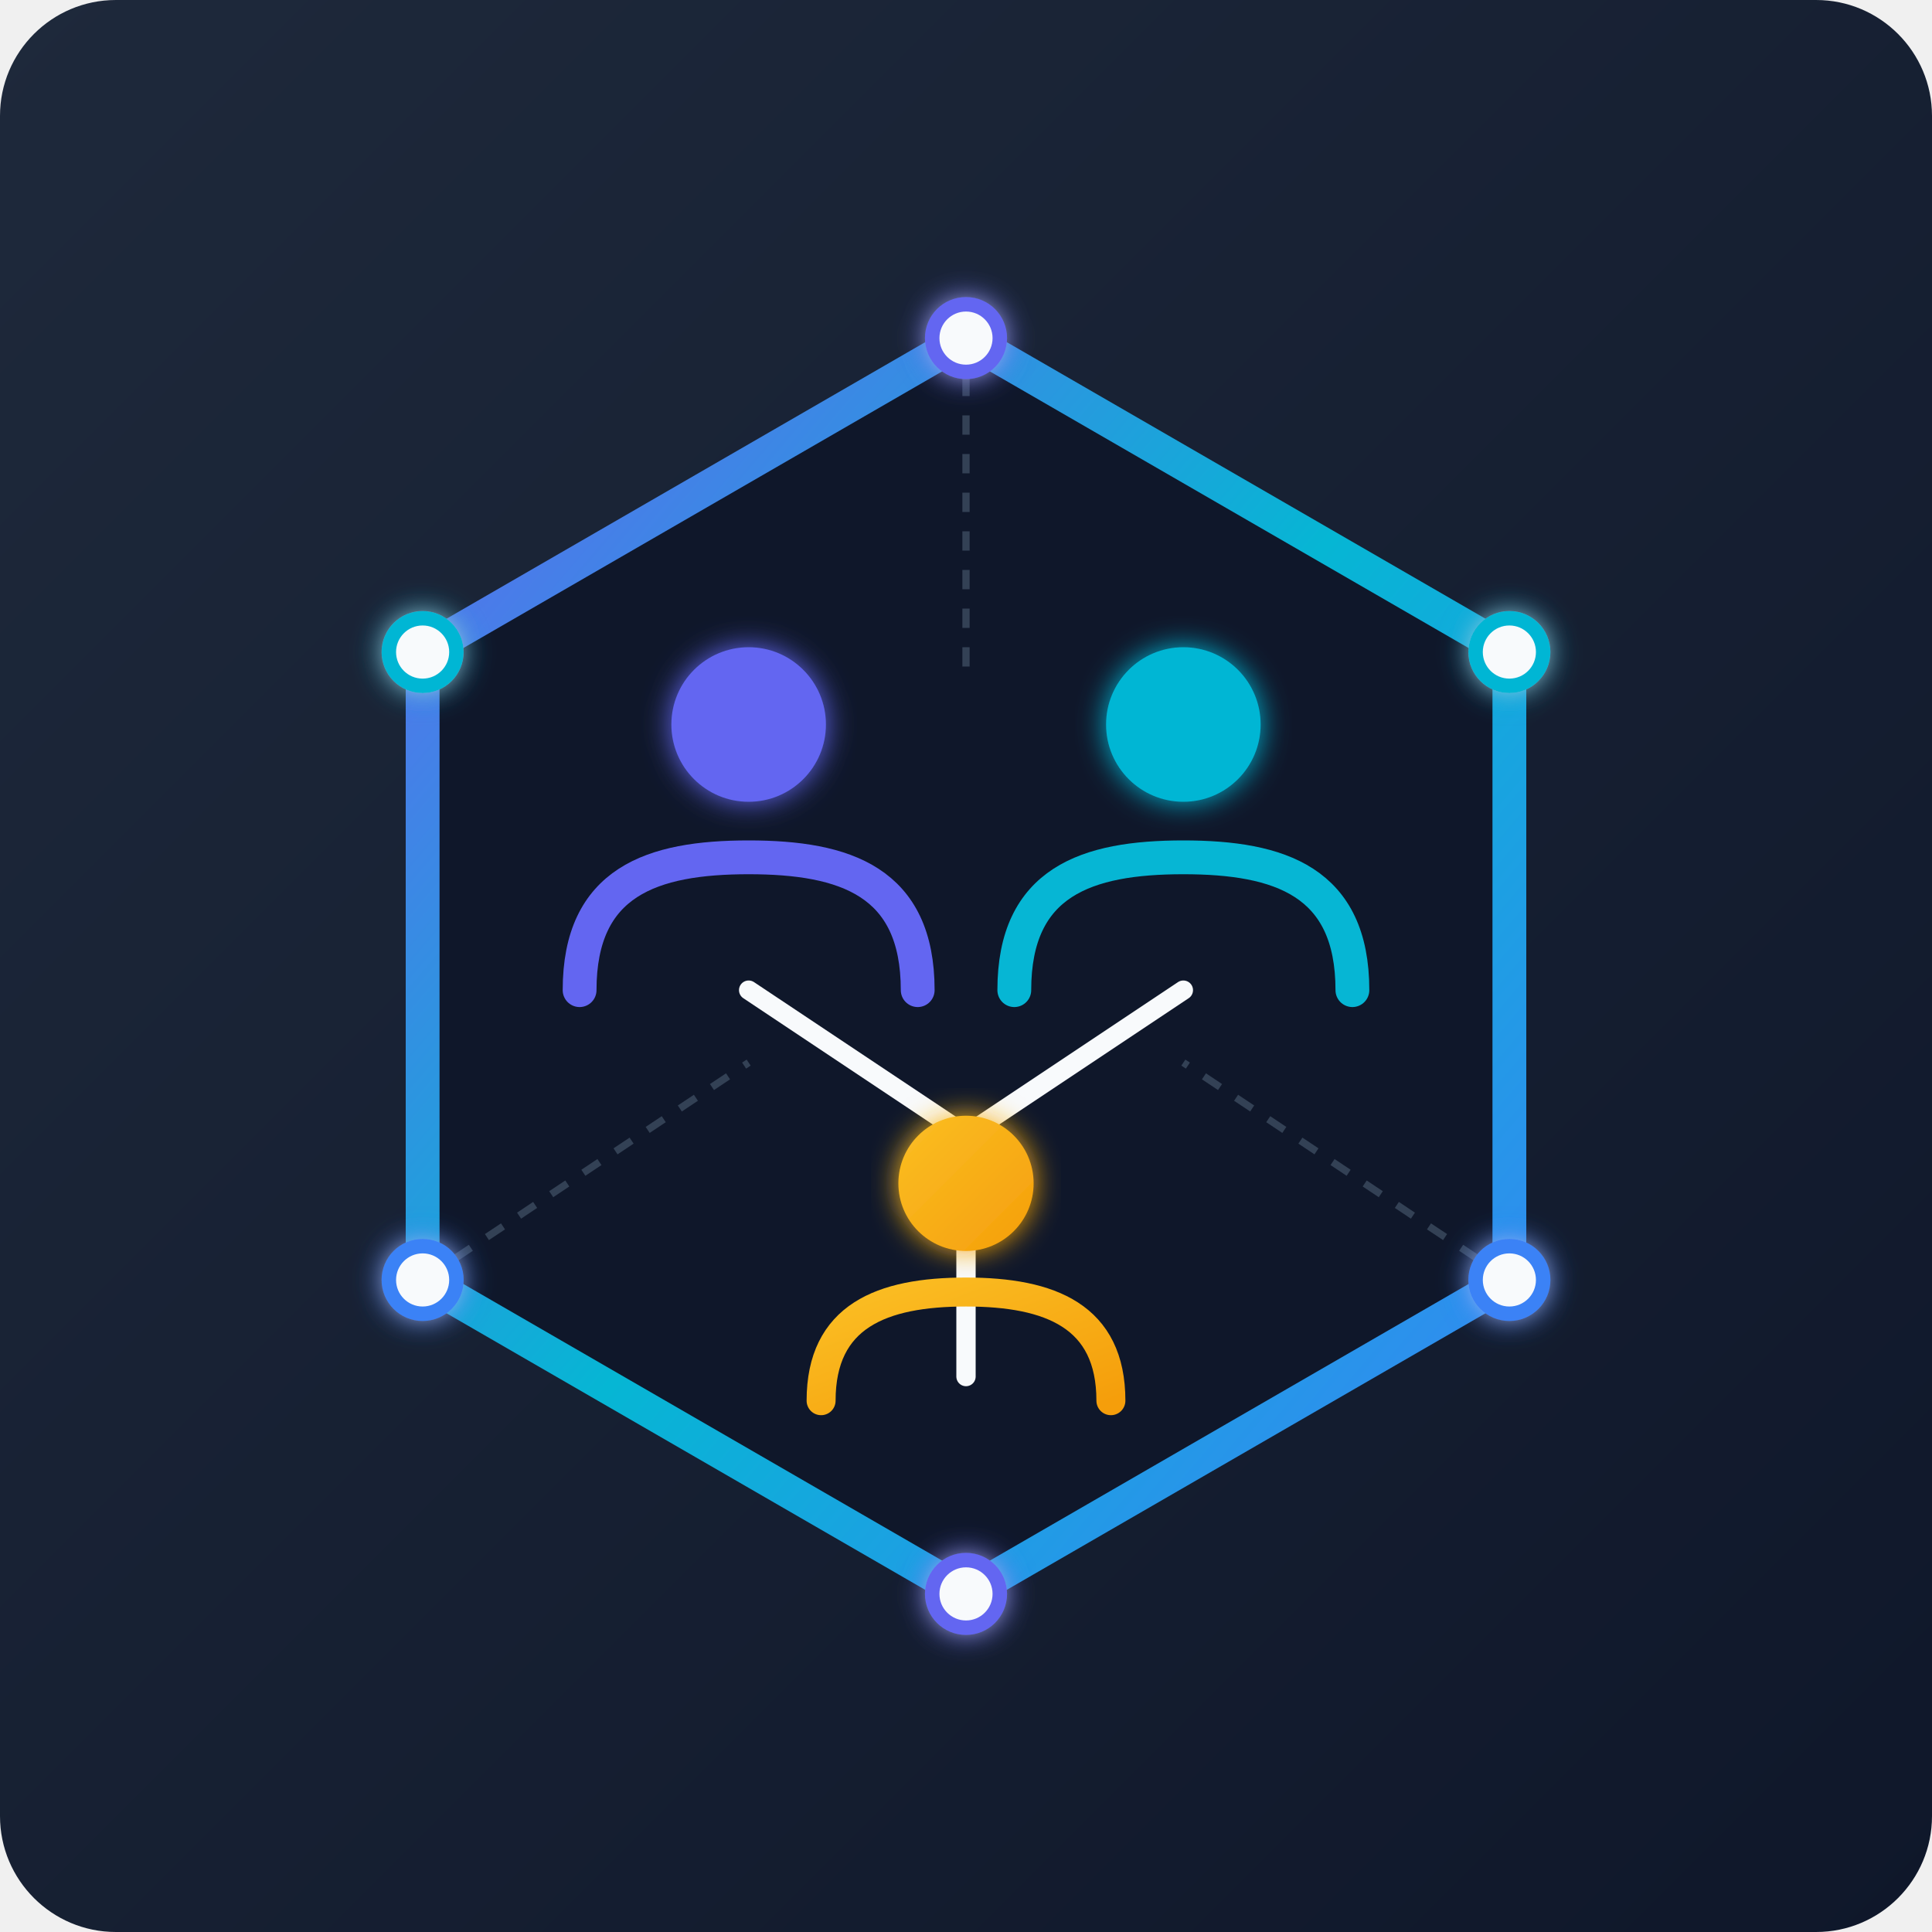
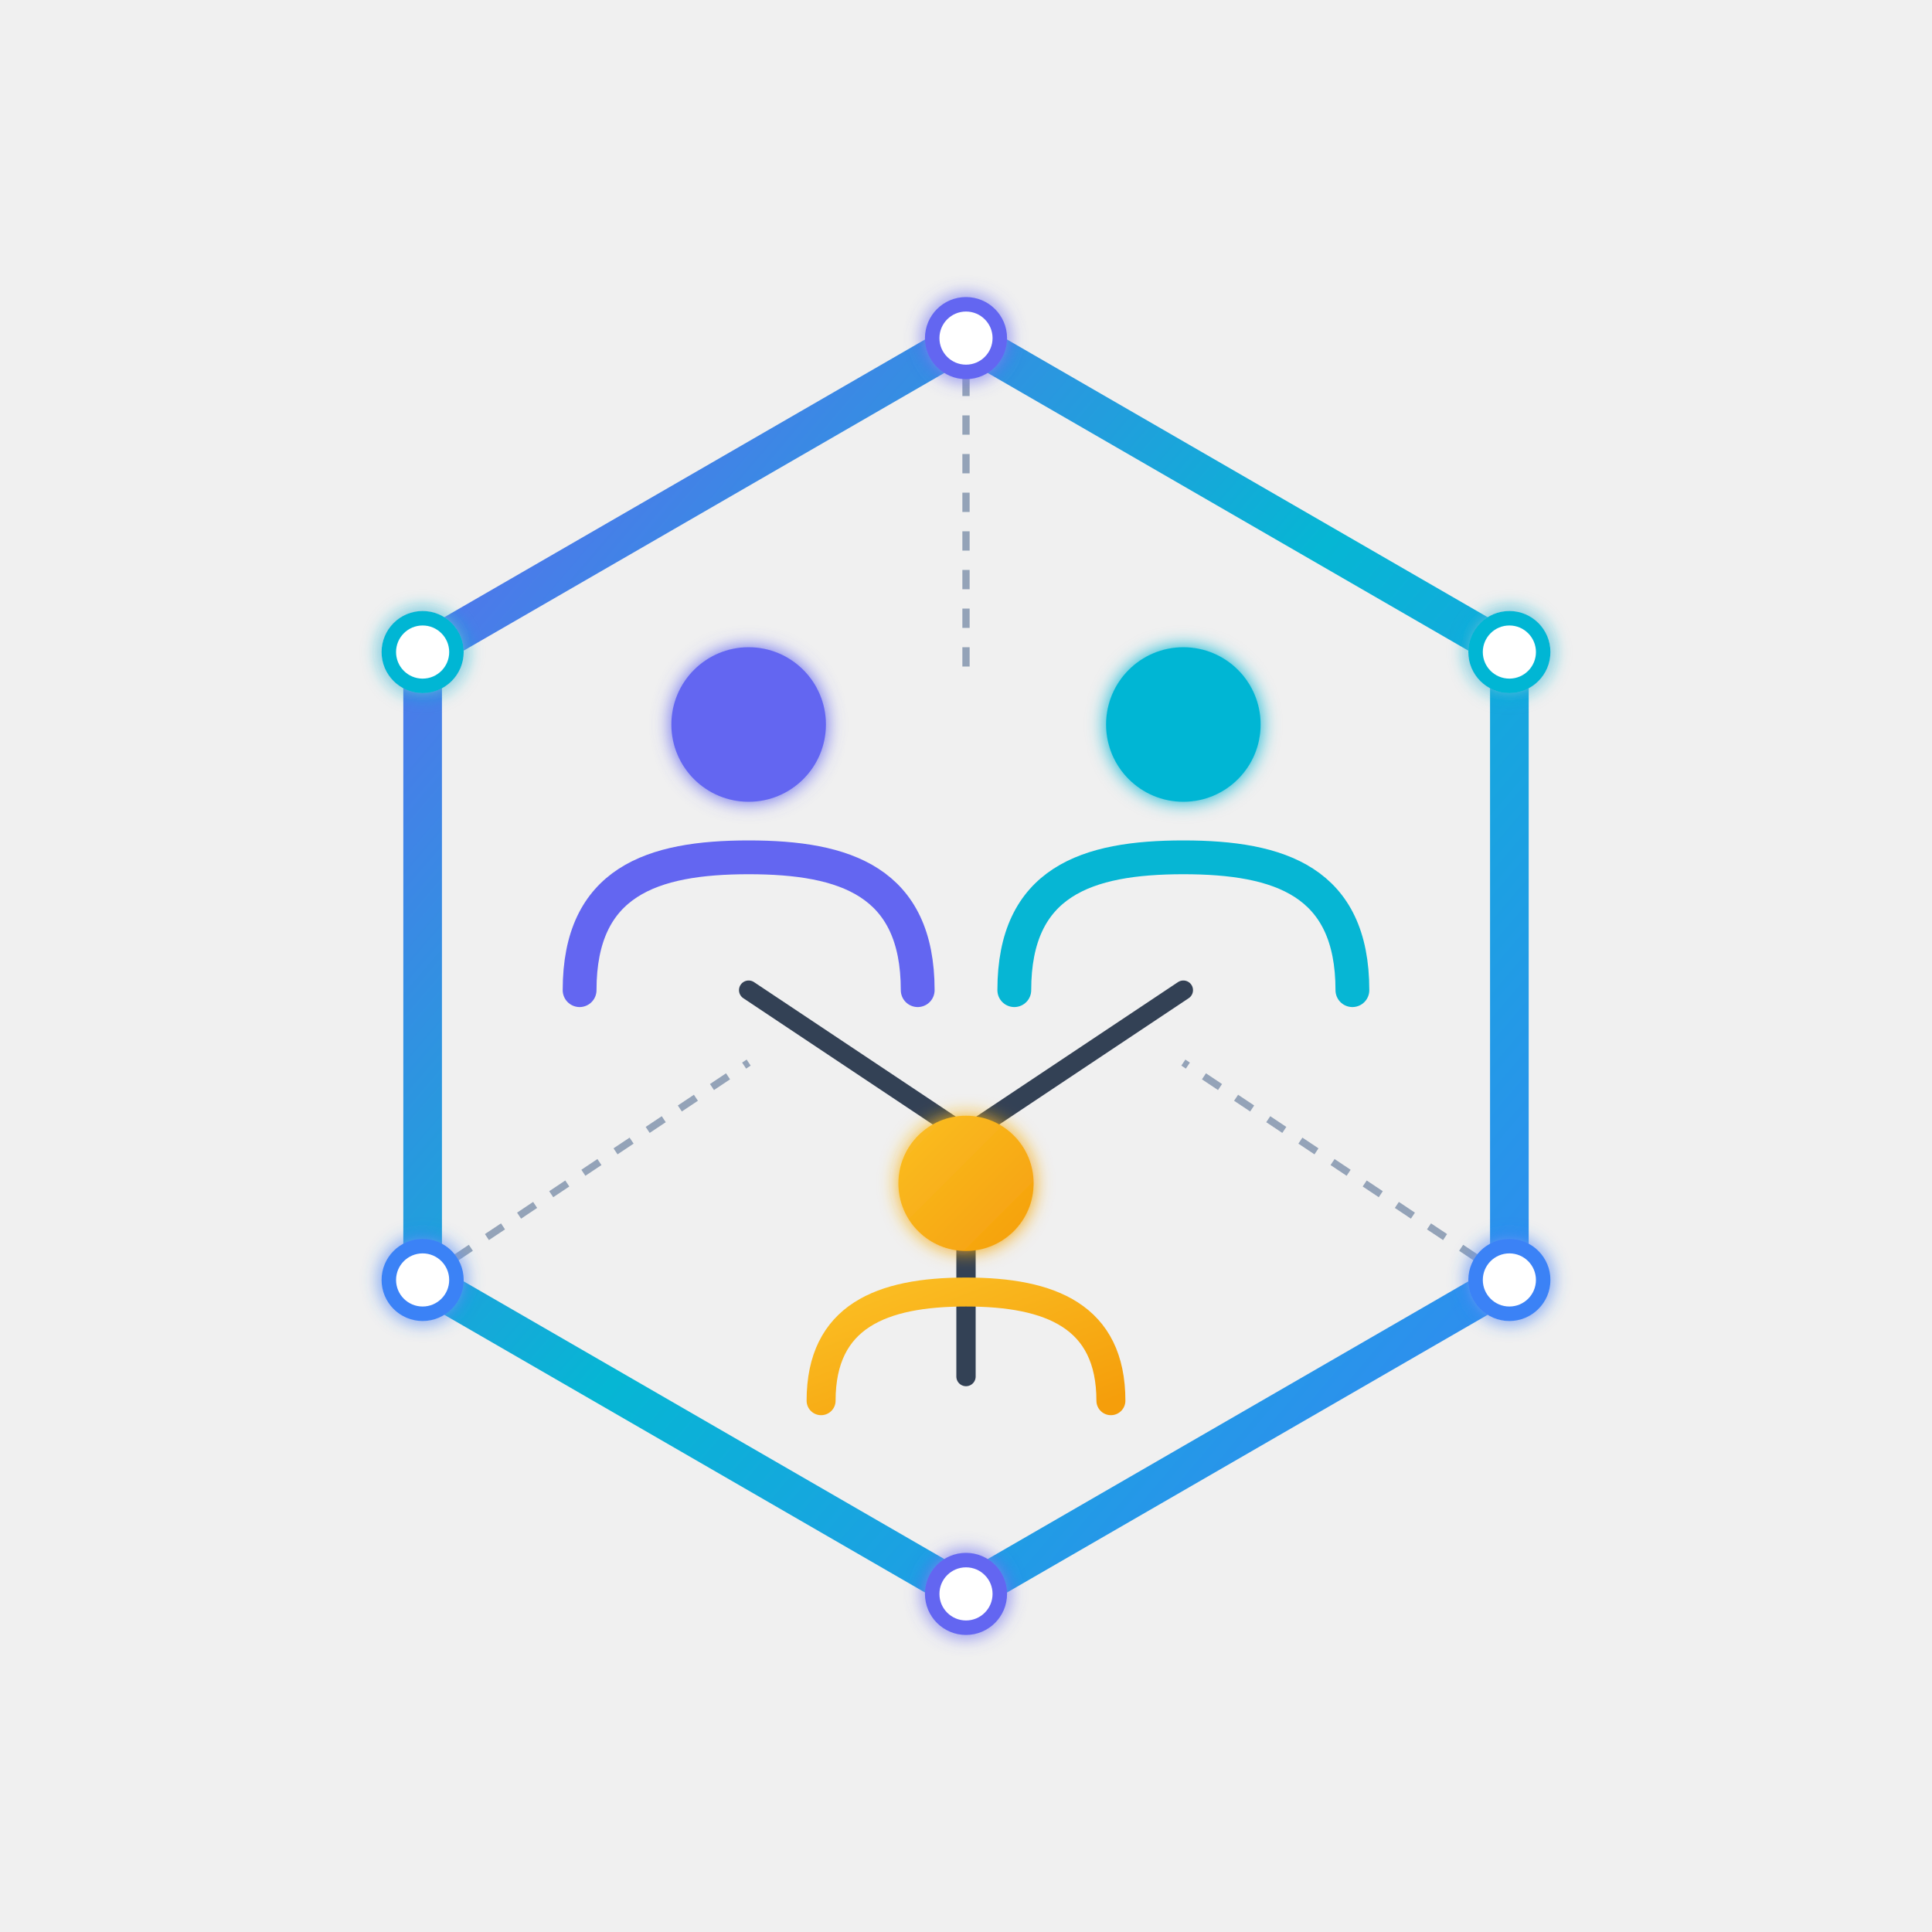
<svg xmlns="http://www.w3.org/2000/svg" viewBox="0 0 800 800" width="800" height="800">
  <defs>
-     <linearGradient id="bgGrad3" x1="0%" y1="0%" x2="100%" y2="100%">
-       <stop offset="0%" stop-color="#1E293B" />
-       <stop offset="100%" stop-color="#0F172A" />
-     </linearGradient>
    <linearGradient id="hexGrad" x1="0%" y1="0%" x2="100%" y2="100%">
      <stop offset="0%" stop-color="#6366F1" />
      <stop offset="50%" stop-color="#06B6D4" />
      <stop offset="100%" stop-color="#3B82F6" />
    </linearGradient>
    <linearGradient id="avatarAmber" x1="0%" y1="0%" x2="100%" y2="100%">
      <stop offset="0%" stop-color="#FBBF24" />
      <stop offset="100%" stop-color="#F59E0B" />
    </linearGradient>
    <filter id="softGlow" x="-20%" y="-20%" width="140%" height="140%">
-       <feGaussianBlur stdDeviation="6" result="blur" />
+       <feGaussianBlur stdDeviation="4" result="blur" />
      <feComposite in="SourceGraphic" in2="blur" operator="over" />
    </filter>
  </defs>
-   <rect width="800" height="800" rx="48" fill="url(#bgGrad3)" />
-   <polygon points="     400,140     625,270     625,530     400,660     175,530     175,270" fill="#0F172A" stroke="url(#hexGrad)" stroke-width="14" stroke-linejoin="round" />
-   <g stroke="#334155" stroke-width="3" stroke-dasharray="8 8" fill="none">
+   <polygon points="     400,140     625,270     625,530     400,660     175,530     175,270" fill="none" stroke="url(#hexGrad)" stroke-width="16" stroke-linejoin="round" />
+   <g stroke="#94A3B8" stroke-width="3" stroke-dasharray="8 8" fill="none">
    <line x1="400" y1="140" x2="400" y2="280" />
    <line x1="175" y1="530" x2="310" y2="440" />
    <line x1="625" y1="530" x2="490" y2="440" />
  </g>
  <g>
    <circle cx="310" cy="300" r="32" fill="#6366F1" filter="url(#softGlow)" />
    <path d="M240,410 C240,365 270,355 310,355 C350,355 380,365 380,410" fill="none" stroke="#6366F1" stroke-width="14" stroke-linecap="round" />
  </g>
  <g>
    <circle cx="490" cy="300" r="32" fill="#06B6D4" filter="url(#softGlow)" />
    <path d="M420,410 C420,365 450,355 490,355 C530,355 560,365 560,410" fill="none" stroke="#06B6D4" stroke-width="14" stroke-linecap="round" />
  </g>
  <g>
-     <path d="M310,410 L400,470 L490,410" fill="none" stroke="#F8FAFC" stroke-width="8" stroke-linecap="round" />
-     <line x1="400" y1="470" x2="400" y2="570" stroke="#F8FAFC" stroke-width="8" stroke-linecap="round" />
+     <path d="M310,410 L400,470 L490,410" fill="none" stroke="#334155" stroke-width="8" stroke-linecap="round" />
+     <line x1="400" y1="470" x2="400" y2="570" stroke="#334155" stroke-width="8" stroke-linecap="round" />
    <circle cx="400" cy="490" r="28" fill="url(#avatarAmber)" filter="url(#softGlow)" />
    <path d="M340,580 C340,545 365,535 400,535 C435,535 460,545 460,580" fill="none" stroke="url(#avatarAmber)" stroke-width="12" stroke-linecap="round" />
  </g>
-   <g fill="#F8FAFC" filter="url(#softGlow)">
+   <g fill="#FFFFFF" filter="url(#softGlow)">
    <circle cx="400" cy="140" r="14" stroke="#6366F1" stroke-width="6" />
    <circle cx="625" cy="270" r="14" stroke="#06B6D4" stroke-width="6" />
    <circle cx="625" cy="530" r="14" stroke="#3B82F6" stroke-width="6" />
    <circle cx="400" cy="660" r="14" stroke="#6366F1" stroke-width="6" />
    <circle cx="175" cy="530" r="14" stroke="#3B82F6" stroke-width="6" />
    <circle cx="175" cy="270" r="14" stroke="#06B6D4" stroke-width="6" />
  </g>
</svg>
